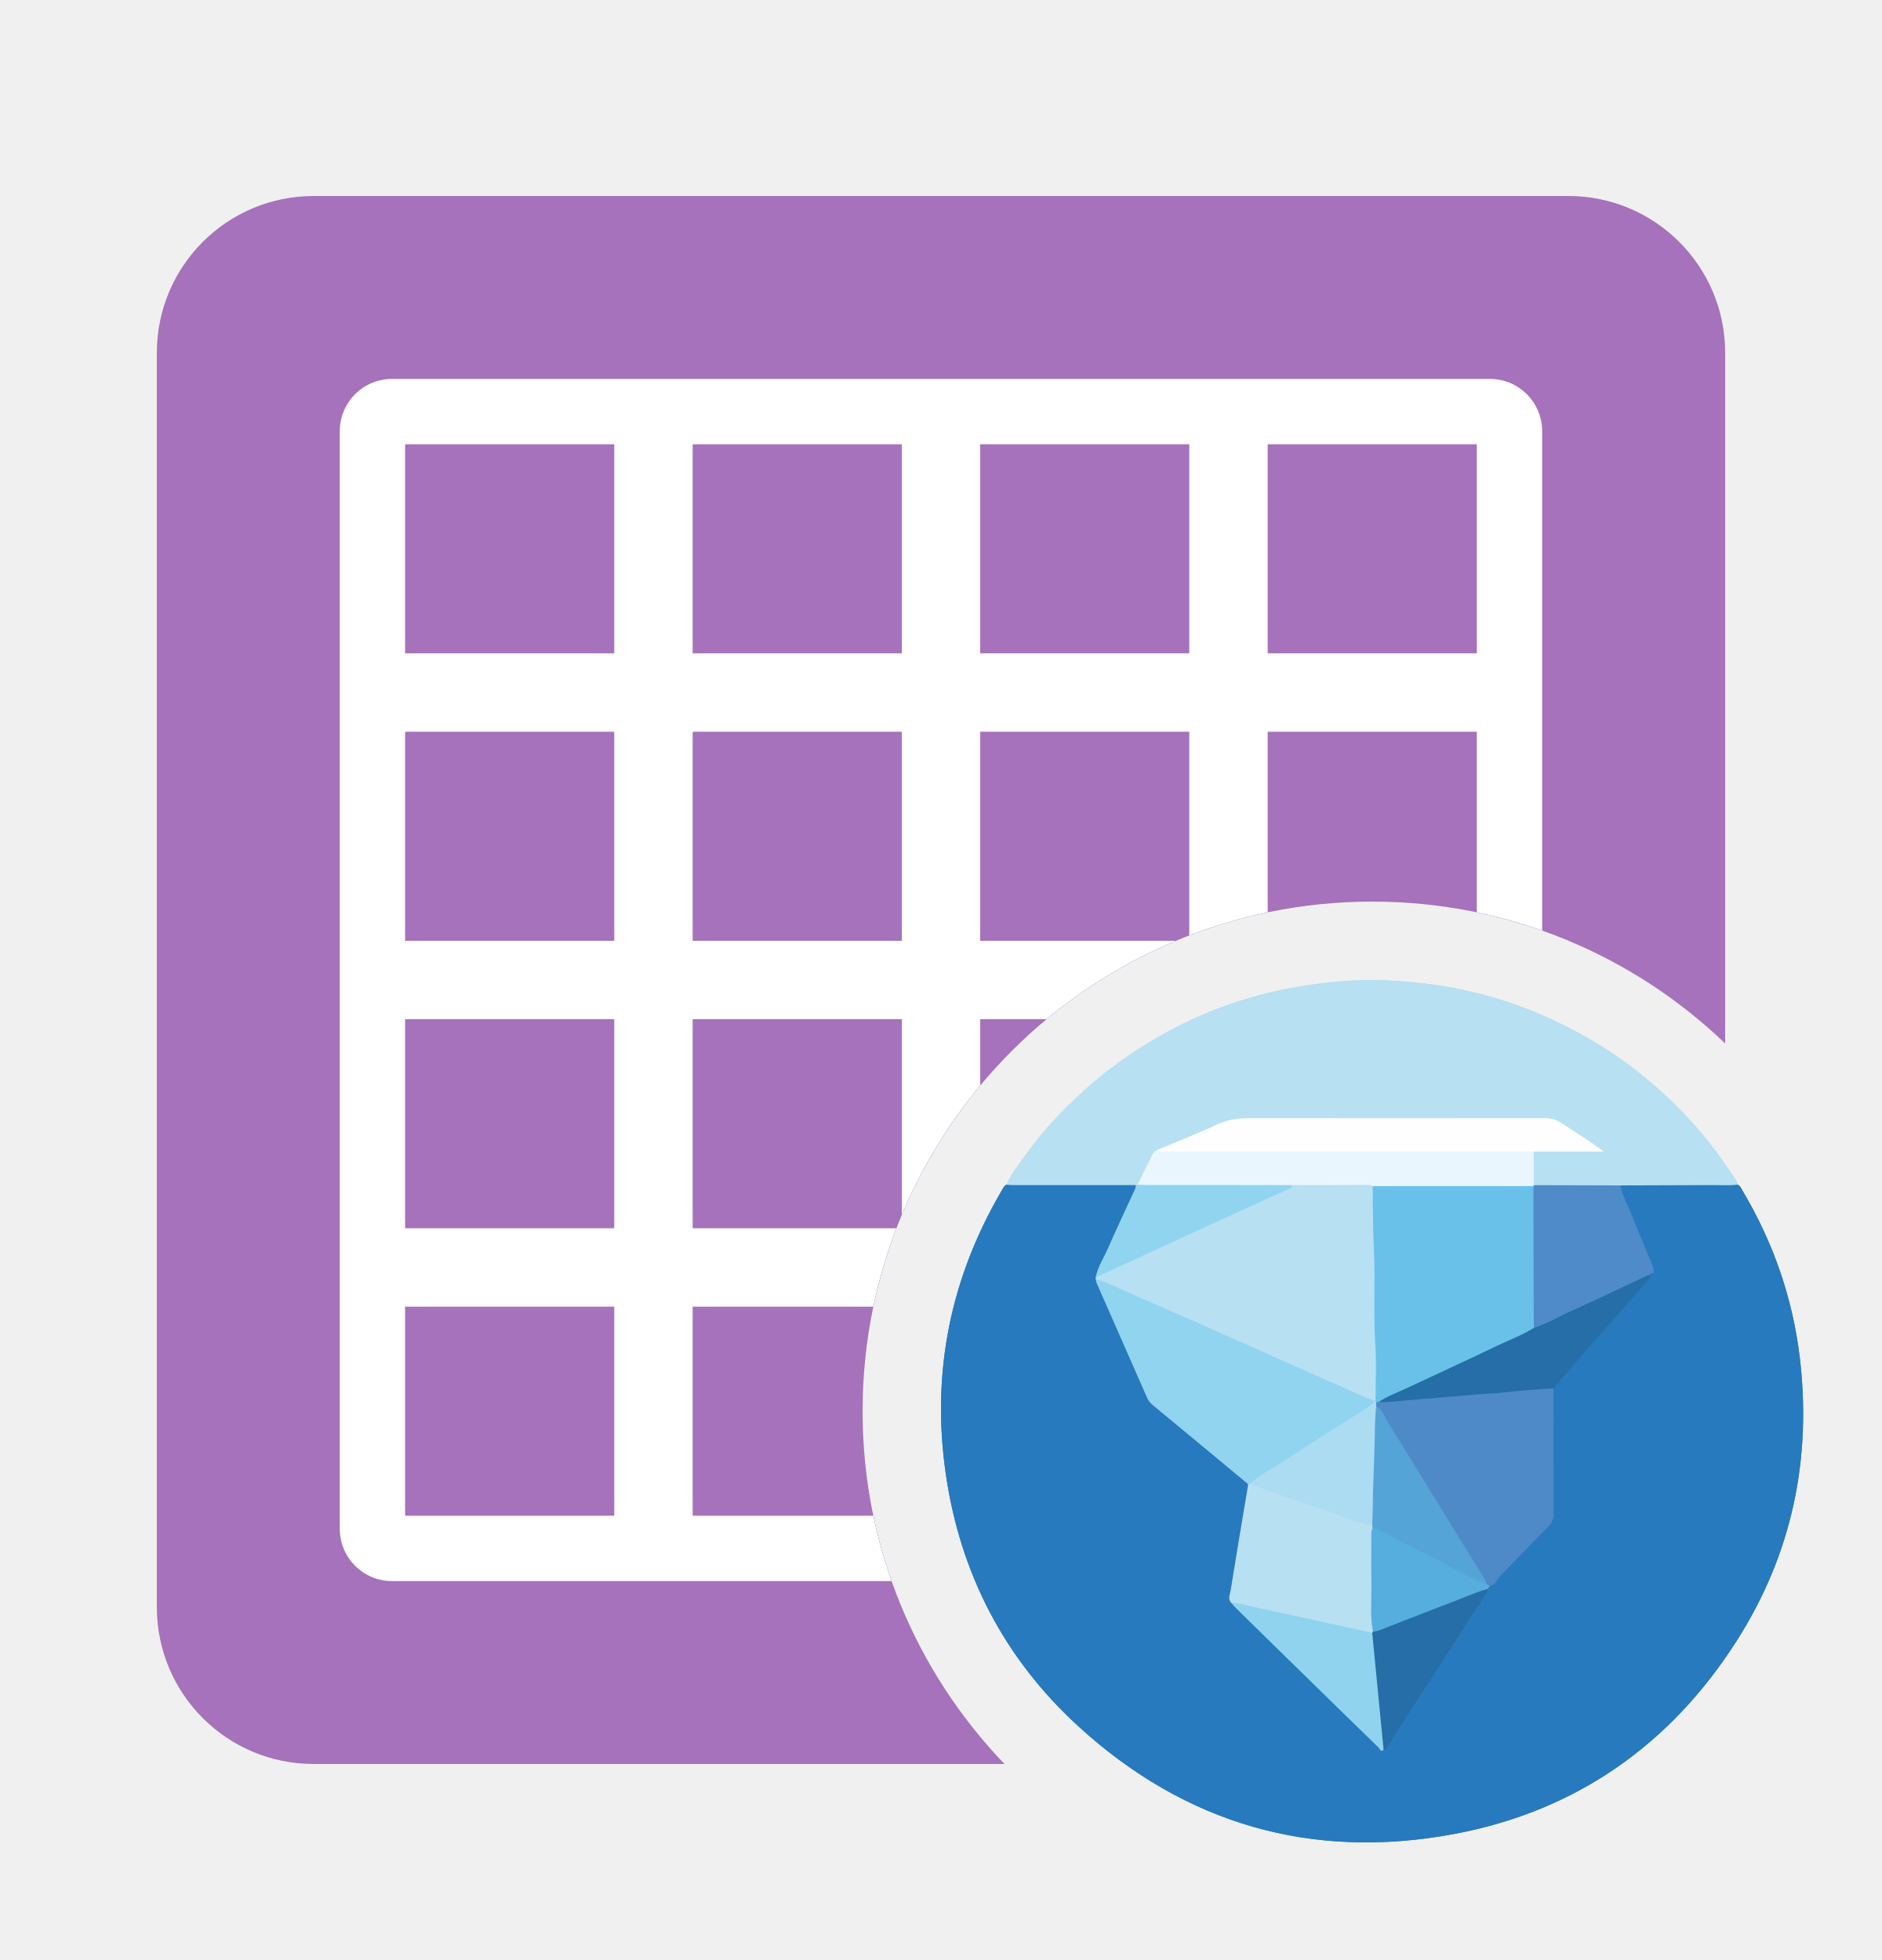
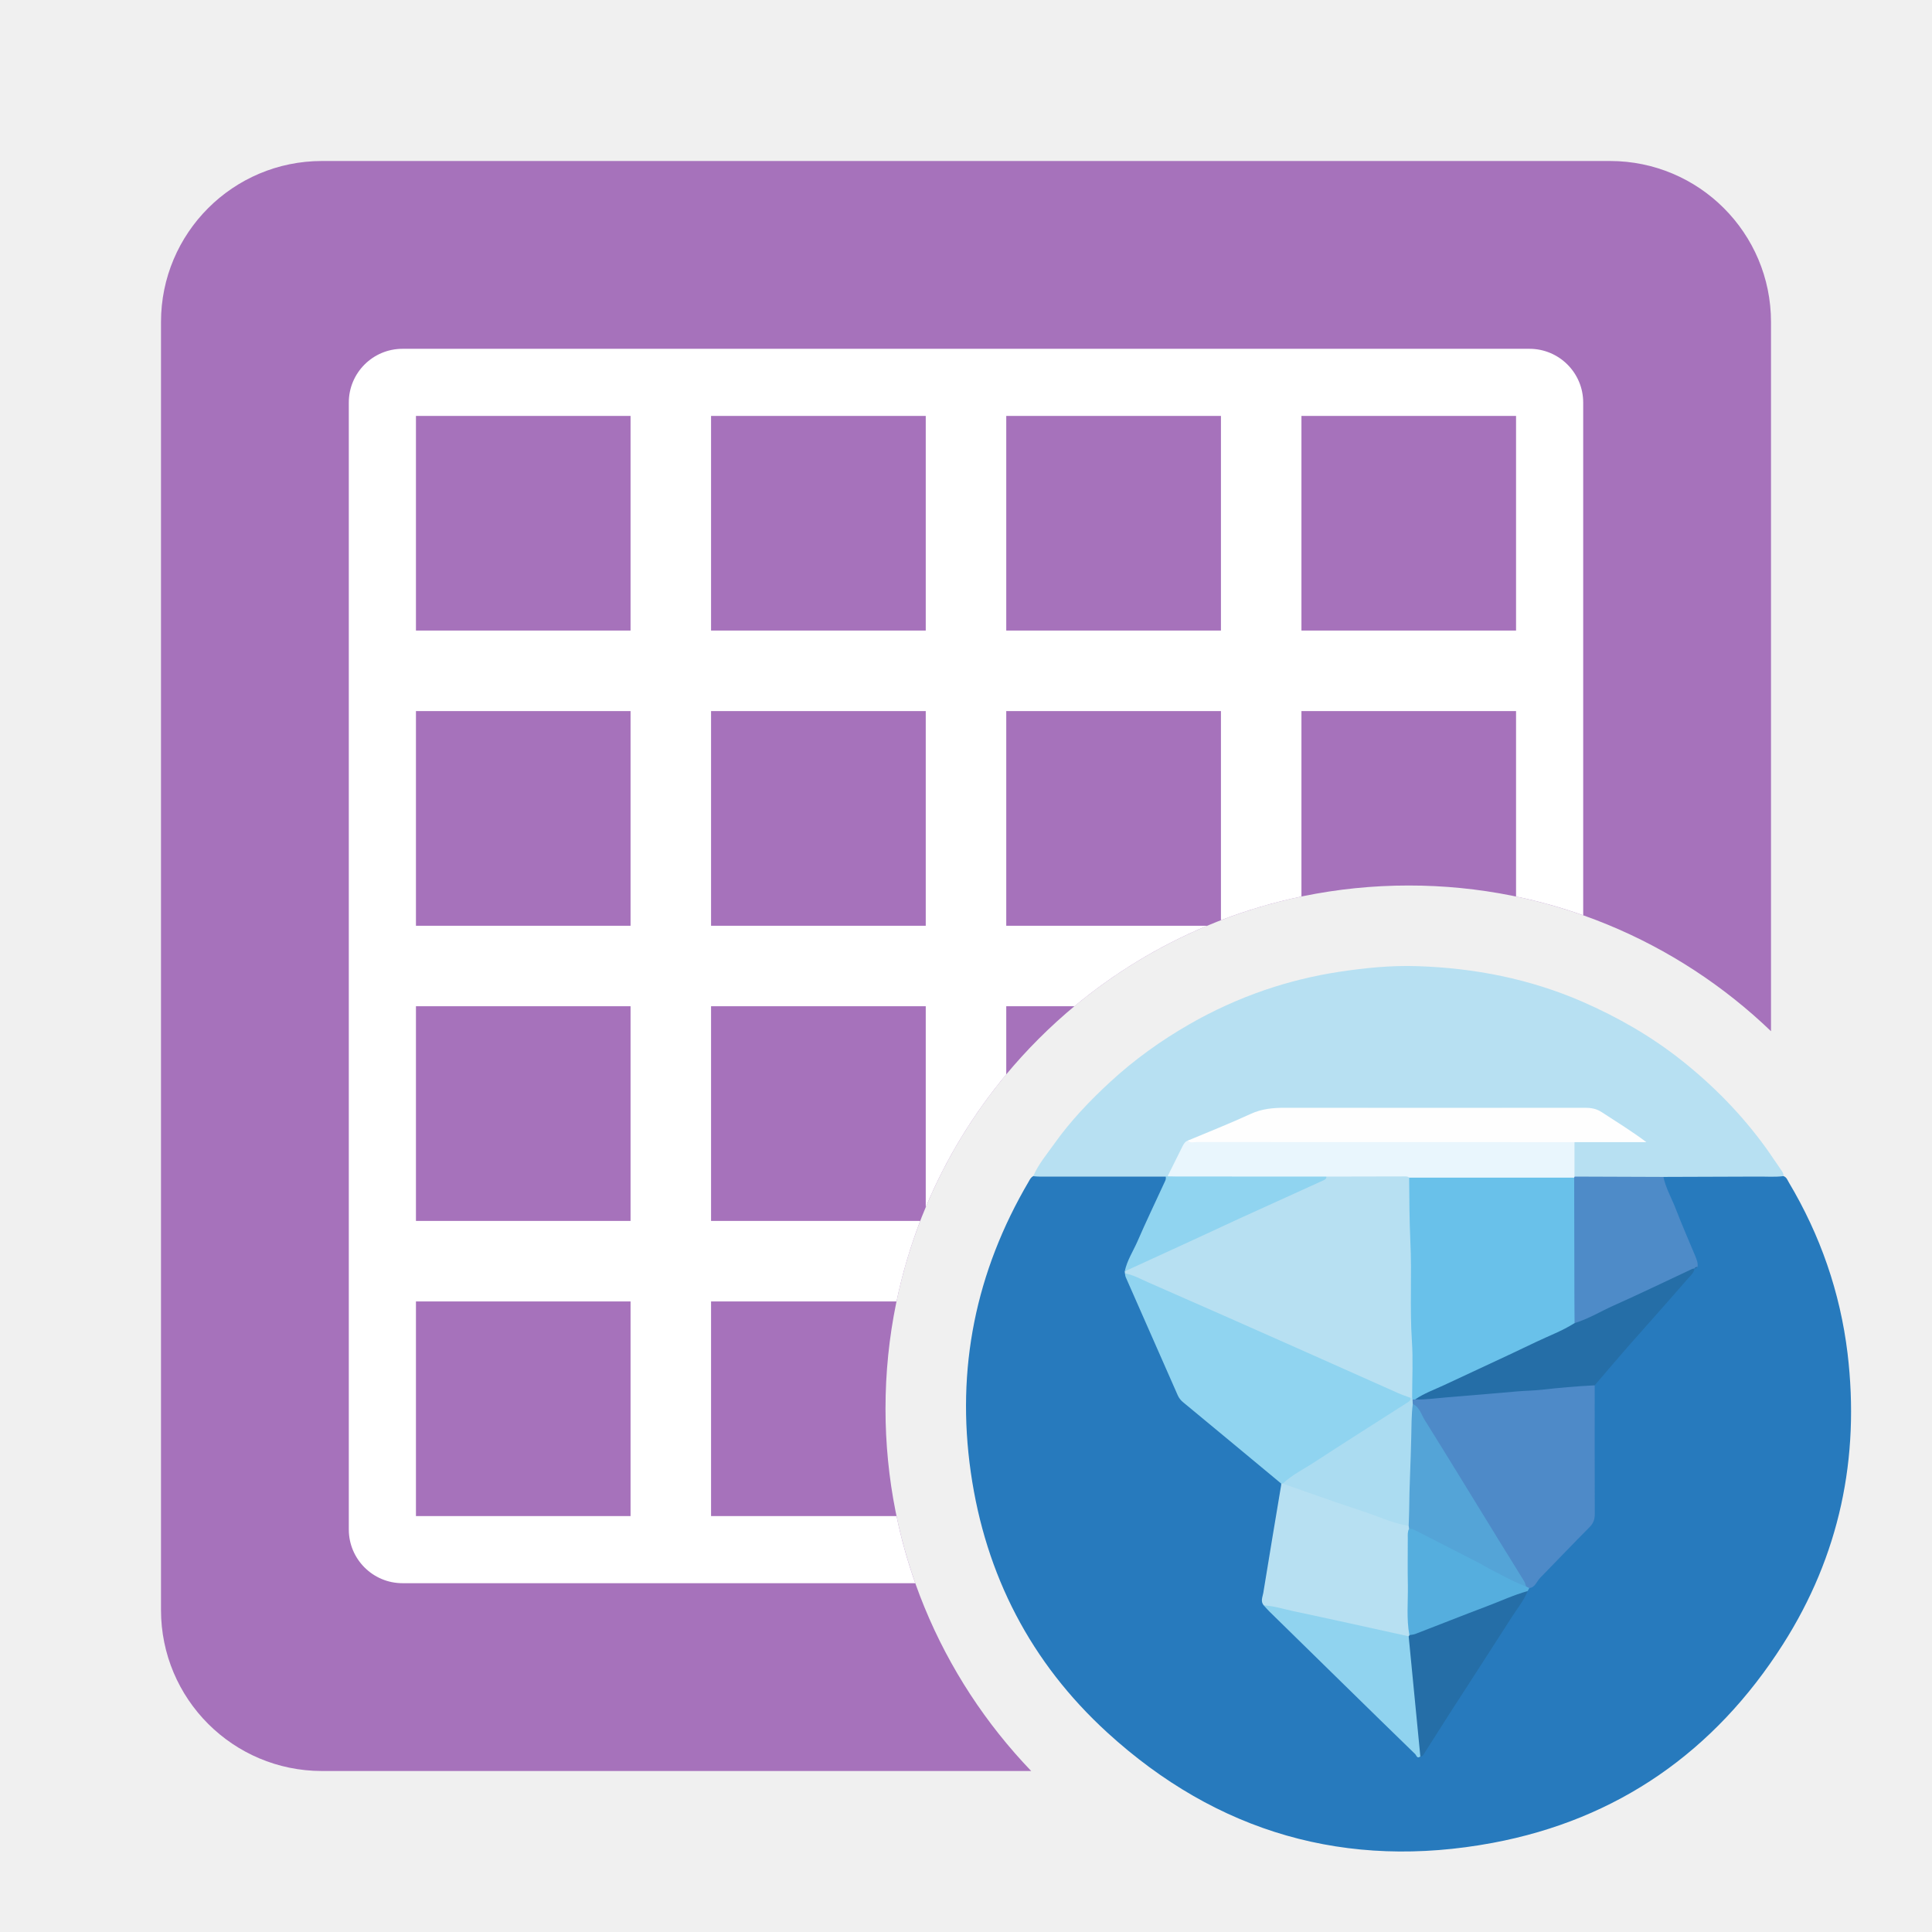
- <svg xmlns="http://www.w3.org/2000/svg" id="entities/iceberg-table" width="24" height="25" viewBox="0 0 24 25" fill="none">
-   <path fill-rule="evenodd" clip-rule="evenodd" d="M4 2.5C2.895 2.5 2 3.395 2 4.5V20.5C2 21.605 2.895 22.5 4 22.5H12.81C11.689 21.332 11 19.747 11 18C11 14.41 13.91 11.5 17.5 11.5C19.247 11.5 20.832 12.189 22 13.31V4.5C22 3.395 21.105 2.5 20 2.5H4Z" fill="#E9F6FD" />
-   <path fill-rule="evenodd" clip-rule="evenodd" d="M4.333 5.5C4.333 5.132 4.631 4.833 5 4.833H19C19.368 4.833 19.666 5.132 19.666 5.5V11.87C19.396 11.774 19.118 11.696 18.833 11.637V9.333H16.166V11.637C15.822 11.709 15.488 11.808 15.166 11.931V9.333H12.5V12H14.996C14.395 12.251 13.84 12.59 13.346 13H12.5V13.847C12.089 14.34 11.751 14.895 11.5 15.496V13H8.833V15.667H11.431C11.307 15.988 11.208 16.323 11.137 16.667H8.833V19.333H11.137C11.196 19.618 11.274 19.897 11.37 20.167H5C4.631 20.167 4.333 19.868 4.333 19.5V5.5ZM7.833 5.667H5.166V8.333H7.833V5.667ZM11.5 5.667H8.833V8.333H11.5V5.667ZM15.166 5.667H12.5V8.333H15.166V5.667ZM18.833 5.667H16.166V8.333H18.833V5.667ZM7.833 9.333H5.166V12H7.833V9.333ZM11.5 9.333H8.833V12H11.5V9.333ZM7.833 13H5.166V15.667H7.833V13ZM7.833 16.667H5.166V19.333H7.833V16.667Z" fill="#256EA7" />
-   <path d="M22.155 15.11C22.194 15.123 22.204 15.159 22.222 15.189C22.613 15.846 22.859 16.553 22.951 17.312C23.106 18.611 22.851 19.824 22.148 20.927C21.3 22.258 20.094 23.103 18.542 23.393C16.73 23.731 15.118 23.267 13.755 22.022C12.806 21.155 12.243 20.067 12.06 18.792C11.875 17.504 12.12 16.298 12.78 15.176C12.794 15.151 12.807 15.124 12.835 15.111C12.865 15.088 12.9 15.083 12.936 15.083C13.422 15.082 13.909 15.081 14.396 15.084C14.415 15.084 14.434 15.086 14.453 15.091C14.521 15.118 14.498 15.166 14.48 15.211C14.421 15.358 14.351 15.499 14.284 15.642C14.199 15.825 14.121 16.012 14.03 16.193C14.015 16.222 14.006 16.253 14.005 16.286C14.006 16.295 14.006 16.305 14.006 16.314C14.046 16.492 14.138 16.649 14.209 16.814C14.339 17.116 14.475 17.415 14.604 17.718C14.644 17.812 14.696 17.892 14.777 17.957C15.138 18.248 15.491 18.549 15.849 18.845C15.884 18.873 15.92 18.901 15.934 18.947C15.934 19.087 15.898 19.221 15.876 19.358C15.827 19.664 15.774 19.97 15.724 20.275C15.717 20.32 15.708 20.365 15.72 20.41C15.731 20.453 15.765 20.479 15.794 20.508C16.01 20.725 16.219 20.948 16.444 21.155C16.757 21.443 17.047 21.753 17.354 22.047C17.432 22.123 17.52 22.189 17.594 22.27C17.608 22.284 17.622 22.297 17.644 22.291C17.701 22.245 17.73 22.178 17.767 22.119C18.151 21.523 18.535 20.927 18.919 20.331C18.934 20.306 18.949 20.281 18.96 20.254C18.97 20.236 18.983 20.22 18.998 20.207C19.247 19.954 19.486 19.692 19.735 19.44C19.781 19.394 19.783 19.337 19.783 19.278C19.783 18.811 19.783 18.343 19.783 17.875C19.783 17.827 19.78 17.779 19.787 17.73C19.803 17.653 19.864 17.605 19.912 17.551C20.253 17.166 20.587 16.774 20.93 16.391C20.965 16.353 20.994 16.311 21.026 16.27C21.03 16.263 21.036 16.256 21.042 16.25C21.054 16.237 21.061 16.222 21.06 16.204C21.017 16.044 20.942 15.897 20.881 15.745C20.81 15.569 20.739 15.392 20.666 15.217C20.648 15.174 20.622 15.124 20.688 15.093C20.729 15.081 20.771 15.083 20.812 15.083C21.211 15.082 21.609 15.082 22.007 15.083C22.058 15.083 22.11 15.077 22.155 15.11V15.11Z" fill="#277ABD" />
-   <path d="M22.155 15.11C22.05 15.124 21.944 15.115 21.838 15.116C21.447 15.118 21.055 15.119 20.664 15.12C20.63 15.144 20.592 15.145 20.553 15.145C20.258 15.146 19.963 15.146 19.669 15.145C19.63 15.145 19.591 15.145 19.558 15.122C19.505 14.981 19.52 14.838 19.546 14.695C19.585 14.649 19.64 14.66 19.69 14.659C19.915 14.658 20.139 14.659 20.385 14.658C20.197 14.541 20.029 14.434 19.859 14.328C19.811 14.298 19.757 14.291 19.701 14.291C18.407 14.291 17.113 14.29 15.819 14.291C15.756 14.291 15.697 14.303 15.639 14.327C15.357 14.446 15.074 14.564 14.791 14.681C14.736 14.704 14.712 14.753 14.685 14.801C14.624 14.906 14.593 15.028 14.507 15.12C14.498 15.123 14.489 15.122 14.48 15.116C13.957 15.116 13.435 15.116 12.912 15.116C12.886 15.116 12.861 15.113 12.835 15.111C12.899 14.962 13.004 14.839 13.096 14.708C13.297 14.426 13.534 14.177 13.788 13.943C14.089 13.665 14.42 13.427 14.776 13.223C15.075 13.051 15.389 12.909 15.715 12.797C16.012 12.696 16.317 12.621 16.629 12.573C16.954 12.524 17.28 12.491 17.608 12.502C18.316 12.525 19.002 12.659 19.656 12.943C20.098 13.136 20.513 13.374 20.89 13.673C21.287 13.988 21.64 14.349 21.938 14.761C22.002 14.85 22.061 14.942 22.124 15.031C22.141 15.056 22.158 15.079 22.155 15.11Z" fill="#B7E0F2" />
-   <path d="M13.974 16.318L13.972 16.293C14.098 16.183 14.26 16.139 14.407 16.069C14.773 15.895 15.144 15.73 15.512 15.559C15.789 15.431 16.068 15.305 16.346 15.177C16.401 15.151 16.451 15.114 16.508 15.091C16.814 15.074 17.12 15.085 17.427 15.086C17.462 15.086 17.498 15.093 17.519 15.128C17.535 15.162 17.535 15.197 17.535 15.232C17.534 15.722 17.566 16.211 17.556 16.701C17.549 17.032 17.588 17.363 17.575 17.695C17.573 17.743 17.578 17.792 17.565 17.839C17.561 17.85 17.555 17.86 17.548 17.868C17.49 17.9 17.441 17.863 17.393 17.842C17.036 17.684 16.678 17.528 16.322 17.369C15.735 17.108 15.146 16.852 14.561 16.589C14.364 16.501 14.16 16.428 13.974 16.318H13.974Z" fill="#B7E0F2" />
-   <path d="M13.974 16.318C14.079 16.337 14.172 16.39 14.268 16.432C14.878 16.699 15.486 16.968 16.094 17.238C16.52 17.427 16.945 17.617 17.371 17.807C17.421 17.829 17.473 17.846 17.524 17.865C17.55 17.916 17.507 17.933 17.477 17.952C17.057 18.227 16.632 18.494 16.211 18.766C16.122 18.824 16.036 18.887 15.942 18.936C15.932 18.939 15.924 18.936 15.916 18.93C15.51 18.593 15.105 18.256 14.698 17.92C14.667 17.895 14.645 17.866 14.629 17.83C14.414 17.341 14.199 16.853 13.984 16.364C13.978 16.35 13.977 16.333 13.974 16.318H13.974Z" fill="#90D4F0" />
-   <path d="M19.81 17.709C19.81 18.242 19.809 18.775 19.811 19.307C19.811 19.373 19.794 19.422 19.747 19.47C19.54 19.677 19.338 19.891 19.133 20.1C19.089 20.144 19.072 20.218 18.997 20.228C18.975 20.237 18.96 20.225 18.946 20.211C18.501 19.492 18.059 18.772 17.618 18.051C17.593 18.009 17.558 17.975 17.532 17.935C17.528 17.913 17.531 17.893 17.547 17.876C17.562 17.866 17.578 17.86 17.595 17.859C17.96 17.825 18.326 17.798 18.691 17.766C19.028 17.737 19.365 17.715 19.701 17.682C19.739 17.679 19.779 17.678 19.81 17.709H19.81Z" fill="#4E8AC8" />
-   <path d="M15.916 18.93L15.935 18.929C15.975 18.915 16.012 18.931 16.048 18.943C16.521 19.103 16.991 19.273 17.466 19.427C17.484 19.433 17.502 19.44 17.514 19.457C17.522 19.473 17.525 19.49 17.524 19.507C17.512 19.92 17.506 20.333 17.527 20.745C17.528 20.762 17.529 20.778 17.527 20.794C17.525 20.805 17.52 20.816 17.514 20.826C17.477 20.86 17.434 20.844 17.395 20.836C16.868 20.721 16.343 20.601 15.817 20.488C15.775 20.479 15.738 20.458 15.699 20.443C15.656 20.393 15.684 20.339 15.693 20.288C15.765 19.841 15.84 19.395 15.915 18.949C15.916 18.943 15.915 18.936 15.916 18.93H15.916Z" fill="#B7E0F2" />
-   <path d="M19.559 15.117C19.927 15.118 20.295 15.119 20.663 15.12C20.692 15.26 20.764 15.382 20.815 15.513C20.892 15.713 20.979 15.909 21.06 16.108C21.077 16.149 21.095 16.191 21.088 16.238C21.077 16.248 21.059 16.245 21.049 16.257L21.049 16.256C21.004 16.306 20.943 16.329 20.885 16.356C20.493 16.536 20.101 16.716 19.713 16.904C19.681 16.919 19.649 16.935 19.614 16.943C19.58 16.951 19.55 16.948 19.537 16.908C19.525 16.87 19.527 16.831 19.527 16.792C19.526 16.282 19.526 15.772 19.527 15.262C19.527 15.224 19.525 15.185 19.537 15.147C19.541 15.135 19.549 15.125 19.559 15.117Z" fill="#4E8BC8" />
-   <path d="M19.561 16.937C19.731 16.885 19.882 16.791 20.043 16.719C20.369 16.574 20.69 16.418 21.013 16.267C21.024 16.261 21.037 16.26 21.05 16.257C21.044 16.312 21 16.347 20.968 16.384C20.72 16.669 20.467 16.951 20.217 17.235C20.08 17.392 19.945 17.551 19.81 17.709C19.586 17.72 19.363 17.74 19.14 17.765C19.045 17.775 18.949 17.776 18.853 17.784C18.553 17.811 18.254 17.835 17.954 17.86C17.83 17.87 17.706 17.889 17.58 17.884C17.582 17.833 17.626 17.825 17.659 17.81C18.112 17.594 18.569 17.385 19.023 17.17C19.165 17.102 19.307 17.034 19.452 16.97C19.487 16.955 19.519 16.93 19.561 16.937V16.937Z" fill="#256EA7" />
-   <path d="M15.699 20.443C15.822 20.449 15.938 20.486 16.056 20.512C16.538 20.615 17.018 20.721 17.499 20.827C17.539 20.855 17.535 20.901 17.54 20.941C17.575 21.247 17.599 21.555 17.631 21.862C17.642 21.971 17.649 22.08 17.662 22.189C17.667 22.235 17.67 22.279 17.644 22.32C17.603 22.353 17.595 22.304 17.58 22.29C17.286 22.006 16.994 21.719 16.702 21.433C16.391 21.13 16.081 20.826 15.771 20.521C15.745 20.497 15.723 20.469 15.699 20.443Z" fill="#90D3EF" />
-   <path d="M16.477 15.116C16.478 15.15 16.45 15.158 16.428 15.168C16.079 15.327 15.731 15.484 15.383 15.643C15.198 15.728 15.015 15.814 14.831 15.899C14.545 16.03 14.258 16.162 13.972 16.293C13.999 16.159 14.075 16.045 14.129 15.923C14.235 15.679 14.35 15.439 14.46 15.198C14.472 15.172 14.489 15.147 14.48 15.116L14.504 15.112C14.546 15.084 14.595 15.082 14.643 15.082C15.209 15.082 15.775 15.082 16.341 15.083C16.388 15.083 16.439 15.076 16.477 15.116Z" fill="#90D4F0" />
-   <path d="M17.644 22.319C17.596 21.822 17.547 21.324 17.499 20.827C17.503 20.823 17.506 20.818 17.508 20.812C17.526 20.786 17.555 20.78 17.582 20.77C18.011 20.606 18.439 20.437 18.868 20.272C18.903 20.258 18.939 20.235 18.977 20.265C18.929 20.385 18.846 20.483 18.778 20.591C18.52 20.995 18.258 21.398 17.998 21.801C17.899 21.955 17.803 22.11 17.704 22.263C17.689 22.285 17.68 22.319 17.644 22.319Z" fill="#256EA7" />
-   <path d="M18.977 20.265C18.803 20.313 18.64 20.39 18.472 20.453C18.175 20.565 17.88 20.683 17.583 20.797C17.56 20.806 17.533 20.808 17.508 20.812C17.47 20.608 17.492 20.401 17.489 20.195C17.485 19.999 17.488 19.802 17.488 19.605C17.488 19.567 17.484 19.527 17.504 19.492C17.542 19.46 17.578 19.482 17.611 19.499C17.898 19.645 18.183 19.793 18.468 19.941C18.597 20.008 18.726 20.073 18.854 20.139C18.892 20.158 18.929 20.177 18.958 20.208C18.971 20.215 18.984 20.221 18.997 20.228C18.99 20.24 18.983 20.253 18.977 20.265Z" fill="#55AEDE" />
-   <path d="M21.049 16.257C21.057 16.241 21.072 16.238 21.088 16.238C21.08 16.254 21.065 16.257 21.049 16.257Z" fill="#256EA7" />
-   <path d="M16.477 15.116C15.858 15.115 15.239 15.115 14.62 15.115C14.581 15.115 14.543 15.113 14.504 15.112C14.565 14.99 14.626 14.868 14.687 14.745C14.702 14.713 14.718 14.682 14.755 14.669C14.899 14.651 15.044 14.656 15.189 14.656C16.587 14.656 17.984 14.656 19.382 14.657C19.442 14.657 19.506 14.642 19.558 14.688C19.558 14.831 19.559 14.974 19.559 15.116C19.557 15.12 19.556 15.124 19.555 15.129C19.52 15.168 19.474 15.164 19.429 15.164C18.829 15.165 18.23 15.165 17.63 15.165C17.585 15.164 17.539 15.167 17.504 15.129C17.486 15.111 17.463 15.114 17.441 15.114C17.119 15.115 16.798 15.115 16.477 15.116L16.477 15.116Z" fill="#E9F6FD" />
-   <path d="M19.559 14.688C17.994 14.688 16.43 14.688 14.865 14.687C14.828 14.687 14.787 14.703 14.755 14.669C15.015 14.559 15.279 14.456 15.535 14.337C15.675 14.273 15.816 14.261 15.966 14.261C17.207 14.263 18.448 14.262 19.69 14.261C19.766 14.261 19.833 14.273 19.898 14.316C20.083 14.436 20.27 14.552 20.452 14.688H19.559Z" fill="#FEFEFE" />
-   <path d="M17.505 15.129C18.188 15.129 18.872 15.129 19.555 15.129C19.556 15.645 19.557 16.16 19.558 16.676C19.558 16.763 19.56 16.85 19.561 16.937C19.408 17.033 19.238 17.095 19.076 17.173C18.7 17.354 18.32 17.527 17.942 17.705C17.82 17.762 17.692 17.807 17.58 17.884L17.547 17.886C17.535 17.881 17.534 17.874 17.542 17.864C17.542 17.629 17.555 17.392 17.539 17.158C17.512 16.745 17.54 16.333 17.52 15.921C17.508 15.657 17.507 15.393 17.505 15.129L17.505 15.129Z" fill="#69C1EA" />
-   <path d="M17.542 17.864L17.547 17.886L17.55 17.941C17.596 18.05 17.573 18.163 17.567 18.275C17.564 18.326 17.553 18.378 17.556 18.429C17.569 18.733 17.528 19.035 17.535 19.339C17.536 19.379 17.539 19.424 17.499 19.453C17.339 19.431 17.192 19.366 17.042 19.313C16.84 19.241 16.635 19.177 16.433 19.105C16.267 19.046 16.101 18.988 15.935 18.93C16.053 18.818 16.199 18.748 16.332 18.661C16.711 18.414 17.093 18.172 17.474 17.929C17.5 17.912 17.525 17.9 17.524 17.865C17.53 17.865 17.536 17.864 17.542 17.864Z" fill="#ABDCF1" />
-   <path d="M17.499 19.453C17.501 19.392 17.504 19.331 17.505 19.27C17.507 18.965 17.525 18.66 17.531 18.354C17.534 18.217 17.533 18.078 17.55 17.941C17.634 17.979 17.654 18.068 17.696 18.136C18.004 18.63 18.307 19.126 18.611 19.621C18.719 19.796 18.828 19.97 18.935 20.145C18.946 20.164 18.95 20.187 18.958 20.208C18.795 20.147 18.645 20.06 18.491 19.982C18.457 19.965 18.425 19.943 18.391 19.925C18.131 19.792 17.872 19.659 17.612 19.526C17.578 19.509 17.545 19.487 17.504 19.492C17.502 19.479 17.501 19.466 17.499 19.453Z" fill="#54A4D7" />
-   <path fill-rule="evenodd" clip-rule="evenodd" d="M4 2.5C2.895 2.5 2 3.395 2 4.5V20.5C2 21.605 2.895 22.5 4 22.5H12.81C11.689 21.332 11 19.747 11 18C11 14.41 13.91 11.5 17.5 11.5C19.247 11.5 20.832 12.189 22 13.31V4.5C22 3.395 21.105 2.5 20 2.5H4Z" fill="#A672BB" />
-   <path fill-rule="evenodd" clip-rule="evenodd" d="M4.333 5.5C4.333 5.132 4.631 4.833 5 4.833H19C19.368 4.833 19.666 5.132 19.666 5.5V11.87C19.396 11.774 19.118 11.696 18.833 11.637V9.333H16.166V11.637C15.822 11.709 15.488 11.808 15.166 11.931V9.333H12.5V12H14.996C14.395 12.251 13.84 12.59 13.346 13H12.5V13.847C12.089 14.34 11.751 14.895 11.5 15.496V13H8.833V15.667H11.431C11.307 15.988 11.208 16.323 11.137 16.667H8.833V19.333H11.137C11.196 19.618 11.274 19.897 11.37 20.167H5C4.631 20.167 4.333 19.868 4.333 19.5V5.5ZM7.833 5.667H5.166V8.333H7.833V5.667ZM11.5 5.667H8.833V8.333H11.5V5.667ZM15.166 5.667H12.5V8.333H15.166V5.667ZM18.833 5.667H16.166V8.333H18.833V5.667ZM7.833 9.333H5.166V12H7.833V9.333ZM11.5 9.333H8.833V12H11.5V9.333ZM7.833 13H5.166V15.667H7.833V13ZM7.833 16.667H5.166V19.333H7.833V16.667Z" fill="white" />
-   <path d="M22.155 15.11C22.194 15.123 22.204 15.159 22.222 15.189C22.613 15.846 22.859 16.553 22.951 17.312C23.106 18.611 22.851 19.824 22.148 20.927C21.3 22.258 20.094 23.103 18.542 23.393C16.73 23.731 15.118 23.267 13.755 22.022C12.806 21.155 12.243 20.067 12.06 18.792C11.875 17.504 12.12 16.298 12.78 15.176C12.794 15.151 12.807 15.124 12.835 15.111C12.865 15.088 12.9 15.083 12.936 15.083C13.422 15.082 13.909 15.081 14.396 15.084C14.415 15.084 14.434 15.086 14.453 15.091C14.521 15.118 14.498 15.166 14.48 15.211C14.421 15.358 14.351 15.499 14.284 15.642C14.199 15.825 14.121 16.012 14.03 16.193C14.015 16.222 14.006 16.253 14.005 16.286C14.006 16.295 14.006 16.305 14.006 16.314C14.046 16.492 14.138 16.649 14.209 16.814C14.339 17.116 14.475 17.415 14.604 17.718C14.644 17.812 14.696 17.892 14.777 17.957C15.138 18.248 15.491 18.549 15.849 18.845C15.884 18.873 15.92 18.901 15.934 18.947C15.934 19.087 15.898 19.221 15.876 19.358C15.827 19.664 15.774 19.97 15.724 20.275C15.717 20.32 15.708 20.365 15.72 20.41C15.731 20.453 15.765 20.479 15.794 20.508C16.01 20.725 16.219 20.948 16.444 21.155C16.757 21.443 17.047 21.753 17.354 22.047C17.432 22.123 17.52 22.189 17.594 22.27C17.608 22.284 17.622 22.297 17.644 22.291C17.701 22.245 17.73 22.178 17.767 22.119C18.151 21.523 18.535 20.927 18.919 20.331C18.934 20.306 18.949 20.281 18.96 20.254C18.97 20.236 18.983 20.22 18.998 20.207C19.247 19.954 19.486 19.692 19.735 19.44C19.781 19.394 19.783 19.337 19.783 19.278C19.783 18.811 19.783 18.343 19.783 17.875C19.783 17.827 19.78 17.779 19.787 17.73C19.803 17.653 19.864 17.605 19.912 17.551C20.253 17.166 20.587 16.774 20.93 16.391C20.965 16.353 20.994 16.311 21.026 16.27C21.03 16.263 21.036 16.256 21.042 16.25C21.054 16.237 21.061 16.222 21.06 16.204C21.017 16.044 20.942 15.897 20.881 15.745C20.81 15.569 20.739 15.392 20.666 15.217C20.648 15.174 20.622 15.124 20.688 15.093C20.729 15.081 20.771 15.083 20.812 15.083C21.211 15.082 21.609 15.082 22.007 15.083C22.058 15.083 22.11 15.077 22.155 15.11V15.11Z" fill="#277ABD" />
-   <path d="M22.155 15.11C22.05 15.124 21.944 15.115 21.838 15.116C21.447 15.118 21.055 15.119 20.664 15.12C20.63 15.144 20.592 15.145 20.553 15.145C20.258 15.146 19.963 15.146 19.669 15.145C19.63 15.145 19.591 15.145 19.558 15.122C19.505 14.981 19.52 14.838 19.546 14.695C19.585 14.649 19.64 14.66 19.69 14.659C19.915 14.658 20.139 14.659 20.385 14.658C20.197 14.541 20.029 14.434 19.859 14.328C19.811 14.298 19.757 14.291 19.701 14.291C18.407 14.291 17.113 14.29 15.819 14.291C15.756 14.291 15.697 14.303 15.639 14.327C15.357 14.446 15.074 14.564 14.791 14.681C14.736 14.704 14.712 14.753 14.685 14.801C14.624 14.906 14.593 15.028 14.507 15.12C14.498 15.123 14.489 15.122 14.48 15.116C13.957 15.116 13.435 15.116 12.912 15.116C12.886 15.116 12.861 15.113 12.835 15.111C12.899 14.962 13.004 14.839 13.096 14.708C13.297 14.426 13.534 14.177 13.788 13.943C14.089 13.665 14.42 13.427 14.776 13.223C15.075 13.051 15.389 12.909 15.715 12.797C16.012 12.696 16.317 12.621 16.629 12.573C16.954 12.524 17.28 12.491 17.608 12.502C18.316 12.525 19.002 12.659 19.656 12.943C20.098 13.136 20.513 13.374 20.89 13.673C21.287 13.988 21.64 14.349 21.938 14.761C22.002 14.85 22.061 14.942 22.124 15.031C22.141 15.056 22.158 15.079 22.155 15.11Z" fill="#B7E0F2" />
-   <path d="M13.974 16.318L13.972 16.293C14.098 16.183 14.26 16.139 14.407 16.069C14.773 15.895 15.144 15.73 15.512 15.559C15.789 15.431 16.068 15.305 16.346 15.177C16.401 15.151 16.451 15.114 16.508 15.091C16.814 15.074 17.12 15.085 17.427 15.086C17.462 15.086 17.498 15.093 17.519 15.128C17.535 15.162 17.535 15.197 17.535 15.232C17.534 15.722 17.566 16.211 17.556 16.701C17.549 17.032 17.588 17.363 17.575 17.695C17.573 17.743 17.578 17.792 17.565 17.839C17.561 17.85 17.555 17.86 17.548 17.868C17.49 17.9 17.441 17.863 17.393 17.842C17.036 17.684 16.678 17.528 16.322 17.369C15.735 17.108 15.146 16.852 14.561 16.589C14.364 16.501 14.16 16.428 13.974 16.318H13.974Z" fill="#B7E0F2" />
-   <path d="M13.974 16.318C14.079 16.337 14.172 16.39 14.268 16.432C14.878 16.699 15.486 16.968 16.094 17.238C16.52 17.427 16.945 17.617 17.371 17.807C17.421 17.829 17.473 17.846 17.524 17.865C17.55 17.916 17.507 17.933 17.477 17.952C17.057 18.227 16.632 18.494 16.211 18.766C16.122 18.824 16.036 18.887 15.942 18.936C15.932 18.939 15.924 18.936 15.916 18.93C15.51 18.593 15.105 18.256 14.698 17.92C14.667 17.895 14.645 17.866 14.629 17.83C14.414 17.341 14.199 16.853 13.984 16.364C13.978 16.35 13.977 16.333 13.974 16.318H13.974Z" fill="#90D4F0" />
-   <path d="M19.81 17.709C19.81 18.242 19.809 18.775 19.811 19.307C19.811 19.373 19.794 19.422 19.747 19.47C19.54 19.677 19.338 19.891 19.133 20.1C19.089 20.144 19.072 20.218 18.997 20.228C18.975 20.237 18.96 20.225 18.946 20.211C18.501 19.492 18.059 18.772 17.618 18.051C17.593 18.009 17.558 17.975 17.532 17.935C17.528 17.913 17.531 17.893 17.547 17.876C17.562 17.866 17.578 17.86 17.595 17.859C17.96 17.825 18.326 17.798 18.691 17.766C19.028 17.737 19.365 17.715 19.701 17.682C19.739 17.679 19.779 17.678 19.81 17.709H19.81Z" fill="#4E8AC8" />
-   <path d="M15.916 18.93L15.935 18.929C15.975 18.915 16.012 18.931 16.048 18.943C16.521 19.103 16.991 19.273 17.466 19.427C17.484 19.433 17.502 19.44 17.514 19.457C17.522 19.473 17.525 19.49 17.524 19.507C17.512 19.92 17.506 20.333 17.527 20.745C17.528 20.762 17.529 20.778 17.527 20.794C17.525 20.805 17.52 20.816 17.514 20.826C17.477 20.86 17.434 20.844 17.395 20.836C16.868 20.721 16.343 20.601 15.817 20.488C15.775 20.479 15.738 20.458 15.699 20.443C15.656 20.393 15.684 20.339 15.693 20.288C15.765 19.841 15.84 19.395 15.915 18.949C15.916 18.943 15.915 18.936 15.916 18.93H15.916Z" fill="#B7E0F2" />
-   <path d="M19.559 15.117C19.927 15.118 20.295 15.119 20.663 15.12C20.692 15.26 20.764 15.382 20.815 15.513C20.892 15.713 20.979 15.909 21.06 16.108C21.077 16.149 21.095 16.191 21.088 16.238C21.077 16.248 21.059 16.245 21.049 16.257L21.049 16.256C21.004 16.306 20.943 16.329 20.885 16.356C20.493 16.536 20.101 16.716 19.713 16.904C19.681 16.919 19.649 16.935 19.614 16.943C19.58 16.951 19.55 16.948 19.537 16.908C19.525 16.87 19.527 16.831 19.527 16.792C19.526 16.282 19.526 15.772 19.527 15.262C19.527 15.224 19.525 15.185 19.537 15.147C19.541 15.135 19.549 15.125 19.559 15.117Z" fill="#4E8BC8" />
-   <path d="M19.561 16.937C19.731 16.885 19.882 16.791 20.043 16.719C20.369 16.574 20.69 16.418 21.013 16.267C21.024 16.261 21.037 16.26 21.05 16.257C21.044 16.312 21 16.347 20.968 16.384C20.72 16.669 20.467 16.951 20.217 17.235C20.08 17.392 19.945 17.551 19.81 17.709C19.586 17.72 19.363 17.74 19.14 17.765C19.045 17.775 18.949 17.776 18.853 17.784C18.553 17.811 18.254 17.835 17.954 17.86C17.83 17.87 17.706 17.889 17.58 17.884C17.582 17.833 17.626 17.825 17.659 17.81C18.112 17.594 18.569 17.385 19.023 17.17C19.165 17.102 19.307 17.034 19.452 16.97C19.487 16.955 19.519 16.93 19.561 16.937V16.937Z" fill="#256EA7" />
-   <path d="M15.699 20.443C15.822 20.449 15.938 20.486 16.056 20.512C16.538 20.615 17.018 20.721 17.499 20.827C17.539 20.855 17.535 20.901 17.54 20.941C17.575 21.247 17.599 21.555 17.631 21.862C17.642 21.971 17.649 22.08 17.662 22.189C17.667 22.235 17.67 22.279 17.644 22.32C17.603 22.353 17.595 22.304 17.58 22.29C17.286 22.006 16.994 21.719 16.702 21.433C16.391 21.13 16.081 20.826 15.771 20.521C15.745 20.497 15.723 20.469 15.699 20.443Z" fill="#90D3EF" />
-   <path d="M16.477 15.116C16.478 15.15 16.45 15.158 16.428 15.168C16.079 15.327 15.731 15.484 15.383 15.643C15.198 15.728 15.015 15.814 14.831 15.899C14.545 16.03 14.258 16.162 13.972 16.293C13.999 16.159 14.075 16.045 14.129 15.923C14.235 15.679 14.35 15.439 14.46 15.198C14.472 15.172 14.489 15.147 14.48 15.116L14.504 15.112C14.546 15.084 14.595 15.082 14.643 15.082C15.209 15.082 15.775 15.082 16.341 15.083C16.388 15.083 16.439 15.076 16.477 15.116Z" fill="#90D4F0" />
-   <path d="M17.644 22.319C17.596 21.822 17.547 21.324 17.499 20.827C17.503 20.823 17.506 20.818 17.508 20.812C17.526 20.786 17.555 20.78 17.582 20.77C18.011 20.606 18.439 20.437 18.868 20.272C18.903 20.258 18.939 20.235 18.977 20.265C18.929 20.385 18.846 20.483 18.778 20.591C18.52 20.995 18.258 21.398 17.998 21.801C17.899 21.955 17.803 22.11 17.704 22.263C17.689 22.285 17.68 22.319 17.644 22.319Z" fill="#256EA7" />
-   <path d="M18.977 20.265C18.803 20.313 18.64 20.39 18.472 20.453C18.175 20.565 17.88 20.683 17.583 20.797C17.56 20.806 17.533 20.808 17.508 20.812C17.47 20.608 17.492 20.401 17.489 20.195C17.485 19.999 17.488 19.802 17.488 19.605C17.488 19.567 17.484 19.527 17.504 19.492C17.542 19.46 17.578 19.482 17.611 19.499C17.898 19.645 18.183 19.793 18.468 19.941C18.597 20.008 18.726 20.073 18.854 20.139C18.892 20.158 18.929 20.177 18.958 20.208C18.971 20.215 18.984 20.221 18.997 20.228C18.99 20.24 18.983 20.253 18.977 20.265Z" fill="#55AEDE" />
-   <path d="M21.049 16.257C21.057 16.241 21.072 16.238 21.088 16.238C21.08 16.254 21.065 16.257 21.049 16.257Z" fill="#256EA7" />
-   <path d="M16.477 15.116C15.858 15.115 15.239 15.115 14.62 15.115C14.581 15.115 14.543 15.113 14.504 15.112C14.565 14.99 14.626 14.868 14.687 14.745C14.702 14.713 14.718 14.682 14.755 14.669C14.899 14.651 15.044 14.656 15.189 14.656C16.587 14.656 17.984 14.656 19.382 14.657C19.442 14.657 19.506 14.642 19.558 14.688C19.558 14.831 19.559 14.974 19.559 15.116C19.557 15.12 19.556 15.124 19.555 15.129C19.52 15.168 19.474 15.164 19.429 15.164C18.829 15.165 18.23 15.165 17.63 15.165C17.585 15.164 17.539 15.167 17.504 15.129C17.486 15.111 17.463 15.114 17.441 15.114C17.119 15.115 16.798 15.115 16.477 15.116L16.477 15.116Z" fill="#E9F6FD" />
-   <path d="M19.559 14.688C17.994 14.688 16.43 14.688 14.865 14.687C14.828 14.687 14.787 14.703 14.755 14.669C15.015 14.559 15.279 14.456 15.535 14.337C15.675 14.273 15.816 14.261 15.966 14.261C17.207 14.263 18.448 14.262 19.69 14.261C19.766 14.261 19.833 14.273 19.898 14.316C20.083 14.436 20.27 14.552 20.452 14.688H19.559Z" fill="#FEFEFE" />
-   <path d="M17.505 15.129C18.188 15.129 18.872 15.129 19.555 15.129C19.556 15.645 19.557 16.16 19.558 16.676C19.558 16.763 19.56 16.85 19.561 16.937C19.408 17.033 19.238 17.095 19.076 17.173C18.7 17.354 18.32 17.527 17.942 17.705C17.82 17.762 17.692 17.807 17.58 17.884L17.547 17.886C17.535 17.881 17.534 17.874 17.542 17.864C17.542 17.629 17.555 17.392 17.539 17.158C17.512 16.745 17.54 16.333 17.52 15.921C17.508 15.657 17.507 15.393 17.505 15.129L17.505 15.129Z" fill="#69C1EA" />
-   <path d="M17.542 17.864L17.547 17.886L17.55 17.941C17.596 18.05 17.573 18.163 17.567 18.275C17.564 18.326 17.553 18.378 17.556 18.429C17.569 18.733 17.528 19.035 17.535 19.339C17.536 19.379 17.539 19.424 17.499 19.453C17.339 19.431 17.192 19.366 17.042 19.313C16.84 19.241 16.635 19.177 16.433 19.105C16.267 19.046 16.101 18.988 15.935 18.93C16.053 18.818 16.199 18.748 16.332 18.661C16.711 18.414 17.093 18.172 17.474 17.929C17.5 17.912 17.525 17.9 17.524 17.865C17.53 17.865 17.536 17.864 17.542 17.864Z" fill="#ABDCF1" />
-   <path d="M17.499 19.453C17.501 19.392 17.504 19.331 17.505 19.27C17.507 18.965 17.525 18.66 17.531 18.354C17.534 18.217 17.533 18.078 17.55 17.941C17.634 17.979 17.654 18.068 17.696 18.136C18.004 18.63 18.307 19.126 18.611 19.621C18.719 19.796 18.828 19.97 18.935 20.145C18.946 20.164 18.95 20.187 18.958 20.208C18.795 20.147 18.645 20.06 18.491 19.982C18.457 19.965 18.425 19.943 18.391 19.925C18.131 19.792 17.872 19.659 17.612 19.526C17.578 19.509 17.545 19.487 17.504 19.492C17.502 19.479 17.501 19.466 17.499 19.453Z" fill="#54A4D7" />
+ <svg xmlns="http://www.w3.org/2000/svg" id="entities/iceberg-table" viewBox="0 0 24 24" fill="none">
+   <path fill-rule="evenodd" clip-rule="evenodd" d="M4 2C2.895 2 2 2.895 2 4V20C2 21.105 2.895 22 4 22H12.81C11.689 20.832 11 19.247 11 17.5C11 13.91 13.91 11 17.5 11C19.247 11 20.832 11.689 22 12.81V4C22 2.895 21.105 2 20 2H4Z" fill="#A672BB" />
+   <path fill-rule="evenodd" clip-rule="evenodd" d="M4.333 5C4.333 4.632 4.632 4.333 5 4.333H19C19.368 4.333 19.667 4.632 19.667 5V11.37C19.397 11.274 19.118 11.196 18.833 11.137V8.833H16.167V11.137C15.822 11.209 15.488 11.308 15.167 11.431V8.833H12.5V11.5H14.996C14.395 11.751 13.84 12.09 13.347 12.5H12.5V13.347C12.09 13.84 11.751 14.395 11.5 14.996V12.5H8.833V15.167H11.431C11.308 15.488 11.209 15.822 11.137 16.167H8.833V18.833H11.137C11.196 19.118 11.274 19.397 11.37 19.667H5C4.632 19.667 4.333 19.368 4.333 19V5ZM7.833 5.167H5.167V7.833H7.833V5.167ZM11.5 5.167H8.833V7.833H11.5V5.167ZM15.167 5.167H12.5V7.833H15.167V5.167ZM18.833 5.167H16.167V7.833H18.833V5.167ZM7.833 8.833H5.167V11.5H7.833V8.833ZM11.5 8.833H8.833V11.5H11.5V8.833ZM7.833 12.5H5.167V15.167H7.833V12.5ZM7.833 16.167H5.167V18.833H7.833V16.167Z" fill="white" />
+   <path d="M22.155 14.61C22.194 14.623 22.204 14.659 22.222 14.689C22.613 15.346 22.859 16.053 22.951 16.812C23.106 18.111 22.851 19.324 22.148 20.427C21.3 21.758 20.094 22.603 18.542 22.893C16.73 23.231 15.118 22.767 13.755 21.522C12.806 20.655 12.243 19.567 12.06 18.292C11.875 17.004 12.12 15.798 12.78 14.676C12.794 14.651 12.807 14.624 12.835 14.611C12.865 14.588 12.9 14.583 12.936 14.583C13.422 14.582 13.909 14.581 14.396 14.584C14.415 14.584 14.434 14.586 14.453 14.591C14.521 14.618 14.498 14.666 14.48 14.711C14.421 14.858 14.351 14.999 14.284 15.142C14.199 15.325 14.121 15.512 14.03 15.693C14.015 15.722 14.006 15.753 14.005 15.786C14.006 15.795 14.006 15.805 14.006 15.814C14.046 15.992 14.138 16.149 14.209 16.314C14.339 16.616 14.475 16.915 14.604 17.218C14.644 17.312 14.696 17.392 14.777 17.457C15.138 17.748 15.491 18.049 15.849 18.345C15.884 18.373 15.92 18.401 15.934 18.447C15.934 18.587 15.898 18.721 15.876 18.858C15.827 19.164 15.774 19.47 15.724 19.775C15.717 19.82 15.708 19.865 15.72 19.91C15.731 19.953 15.765 19.979 15.794 20.008C16.01 20.225 16.219 20.448 16.444 20.655C16.757 20.943 17.047 21.253 17.354 21.547C17.432 21.623 17.52 21.689 17.594 21.77C17.608 21.784 17.622 21.797 17.644 21.791C17.701 21.745 17.73 21.678 17.767 21.619C18.151 21.023 18.535 20.427 18.919 19.831C18.934 19.806 18.949 19.781 18.96 19.754C18.97 19.736 18.983 19.72 18.998 19.707C19.247 19.454 19.486 19.192 19.735 18.94C19.781 18.894 19.783 18.837 19.783 18.778C19.783 18.311 19.783 17.843 19.783 17.375C19.783 17.327 19.78 17.279 19.787 17.23C19.803 17.153 19.864 17.105 19.912 17.051C20.253 16.666 20.587 16.274 20.93 15.891C20.965 15.853 20.994 15.81 21.026 15.77C21.03 15.763 21.036 15.756 21.042 15.75C21.054 15.737 21.061 15.722 21.06 15.704C21.017 15.544 20.942 15.397 20.881 15.245C20.81 15.069 20.739 14.892 20.666 14.717C20.648 14.674 20.622 14.624 20.688 14.593C20.729 14.581 20.771 14.583 20.812 14.583C21.211 14.582 21.609 14.582 22.007 14.583C22.058 14.583 22.11 14.577 22.155 14.61V14.61Z" fill="#277ABD" />
+   <path d="M22.155 14.61C22.05 14.624 21.944 14.615 21.838 14.616C21.447 14.618 21.055 14.619 20.664 14.62C20.63 14.644 20.592 14.645 20.553 14.645C20.258 14.646 19.964 14.646 19.669 14.645C19.631 14.645 19.591 14.645 19.558 14.622C19.505 14.481 19.52 14.338 19.546 14.195C19.586 14.149 19.64 14.16 19.691 14.159C19.915 14.158 20.14 14.159 20.385 14.158C20.198 14.041 20.029 13.934 19.86 13.828C19.811 13.798 19.758 13.791 19.702 13.791C18.407 13.791 17.113 13.79 15.819 13.791C15.756 13.791 15.697 13.803 15.64 13.827C15.357 13.946 15.074 14.064 14.791 14.181C14.736 14.204 14.712 14.253 14.685 14.301C14.624 14.406 14.593 14.528 14.508 14.62C14.498 14.623 14.489 14.622 14.48 14.616C13.957 14.616 13.435 14.616 12.912 14.616C12.886 14.616 12.861 14.613 12.835 14.611C12.899 14.462 13.004 14.339 13.097 14.208C13.297 13.926 13.535 13.677 13.788 13.443C14.089 13.165 14.42 12.927 14.776 12.723C15.075 12.551 15.389 12.409 15.715 12.297C16.012 12.196 16.317 12.121 16.63 12.073C16.954 12.024 17.28 11.991 17.608 12.002C18.316 12.025 19.002 12.159 19.656 12.443C20.098 12.636 20.513 12.874 20.89 13.173C21.287 13.488 21.64 13.849 21.938 14.261C22.002 14.35 22.061 14.442 22.124 14.531C22.141 14.556 22.158 14.579 22.155 14.61Z" fill="#B7E0F2" />
+   <path d="M13.974 15.818L13.972 15.793C14.099 15.683 14.26 15.639 14.407 15.569C14.773 15.395 15.144 15.23 15.512 15.059C15.789 14.931 16.068 14.805 16.346 14.677C16.402 14.651 16.451 14.614 16.508 14.591C16.814 14.574 17.121 14.585 17.427 14.586C17.463 14.586 17.498 14.593 17.519 14.628C17.535 14.662 17.536 14.697 17.535 14.732C17.534 15.222 17.567 15.711 17.556 16.201C17.549 16.532 17.588 16.863 17.575 17.195C17.573 17.243 17.578 17.292 17.565 17.339C17.561 17.35 17.556 17.36 17.548 17.368C17.49 17.4 17.441 17.363 17.393 17.342C17.036 17.184 16.679 17.028 16.322 16.869C15.735 16.608 15.147 16.352 14.561 16.089C14.364 16.001 14.161 15.928 13.974 15.818H13.974Z" fill="#B7E0F2" />
+   <path d="M13.974 15.818C14.079 15.837 14.172 15.89 14.268 15.932C14.878 16.199 15.486 16.468 16.094 16.738C16.52 16.927 16.945 17.118 17.371 17.307C17.421 17.329 17.473 17.346 17.524 17.365C17.55 17.416 17.507 17.433 17.477 17.452C17.057 17.727 16.632 17.994 16.211 18.266C16.122 18.324 16.036 18.387 15.942 18.436C15.932 18.439 15.924 18.436 15.916 18.43C15.51 18.093 15.105 17.756 14.698 17.42C14.667 17.395 14.645 17.366 14.629 17.33C14.414 16.842 14.199 16.353 13.984 15.865C13.978 15.85 13.977 15.833 13.974 15.818H13.974Z" fill="#90D4F0" />
+   <path d="M19.81 17.209C19.81 17.742 19.809 18.275 19.811 18.807C19.811 18.873 19.794 18.922 19.747 18.97C19.54 19.177 19.338 19.391 19.133 19.6C19.089 19.644 19.073 19.718 18.997 19.728C18.975 19.737 18.96 19.725 18.946 19.711C18.502 18.992 18.06 18.272 17.619 17.551C17.593 17.509 17.559 17.475 17.532 17.435C17.528 17.413 17.531 17.393 17.548 17.376C17.562 17.366 17.578 17.36 17.595 17.359C17.96 17.325 18.326 17.298 18.691 17.266C19.028 17.237 19.365 17.215 19.701 17.182C19.739 17.179 19.779 17.178 19.81 17.209H19.81Z" fill="#4E8AC8" />
+   <path d="M15.916 18.43L15.935 18.429C15.975 18.415 16.012 18.431 16.048 18.443C16.521 18.603 16.991 18.773 17.466 18.927C17.484 18.933 17.502 18.94 17.515 18.957C17.523 18.973 17.525 18.99 17.524 19.007C17.512 19.42 17.507 19.833 17.527 20.245C17.528 20.262 17.529 20.278 17.527 20.294C17.525 20.305 17.521 20.316 17.514 20.326C17.477 20.36 17.435 20.344 17.395 20.336C16.869 20.221 16.343 20.101 15.817 19.988C15.775 19.979 15.739 19.958 15.699 19.943C15.656 19.893 15.684 19.839 15.693 19.788C15.765 19.341 15.841 18.895 15.915 18.449C15.916 18.443 15.916 18.436 15.916 18.43H15.916Z" fill="#B7E0F2" />
+   <path d="M19.559 14.616C19.928 14.618 20.296 14.619 20.664 14.62C20.692 14.759 20.765 14.882 20.815 15.012C20.892 15.213 20.979 15.409 21.061 15.607C21.077 15.649 21.095 15.691 21.088 15.738C21.077 15.748 21.06 15.745 21.049 15.757L21.049 15.756C21.005 15.806 20.944 15.829 20.885 15.856C20.494 16.036 20.102 16.216 19.713 16.404C19.682 16.419 19.65 16.435 19.615 16.443C19.58 16.451 19.55 16.448 19.537 16.407C19.526 16.369 19.527 16.331 19.527 16.292C19.527 15.782 19.527 15.272 19.527 14.762C19.527 14.724 19.525 14.685 19.537 14.647C19.542 14.635 19.549 14.624 19.559 14.616Z" fill="#4E8BC8" />
+   <path d="M19.56 16.436C19.73 16.385 19.882 16.291 20.043 16.219C20.369 16.074 20.69 15.918 21.013 15.767C21.024 15.761 21.037 15.76 21.049 15.757C21.044 15.812 21 15.847 20.968 15.883C20.72 16.169 20.467 16.451 20.217 16.735C20.08 16.892 19.945 17.051 19.81 17.209C19.586 17.22 19.363 17.24 19.14 17.265C19.045 17.275 18.949 17.276 18.853 17.284C18.553 17.311 18.254 17.335 17.954 17.36C17.83 17.37 17.706 17.389 17.58 17.384C17.582 17.333 17.626 17.325 17.659 17.31C18.112 17.094 18.569 16.885 19.022 16.669C19.165 16.602 19.307 16.533 19.452 16.47C19.487 16.455 19.519 16.43 19.56 16.436V16.436Z" fill="#256EA7" />
+   <path d="M15.699 19.943C15.822 19.949 15.938 19.986 16.056 20.012C16.538 20.114 17.018 20.221 17.499 20.327C17.539 20.355 17.535 20.401 17.54 20.441C17.575 20.747 17.599 21.055 17.631 21.362C17.642 21.471 17.649 21.58 17.662 21.689C17.668 21.734 17.67 21.779 17.644 21.819C17.603 21.853 17.595 21.804 17.58 21.79C17.286 21.505 16.994 21.219 16.702 20.933C16.392 20.63 16.081 20.326 15.771 20.021C15.746 19.997 15.723 19.969 15.699 19.943Z" fill="#90D3EF" />
+   <path d="M16.477 14.616C16.478 14.65 16.45 14.658 16.428 14.668C16.08 14.827 15.731 14.984 15.383 15.143C15.199 15.228 15.015 15.314 14.831 15.399C14.545 15.53 14.258 15.662 13.972 15.793C14 15.659 14.075 15.545 14.129 15.423C14.235 15.179 14.35 14.939 14.461 14.698C14.473 14.672 14.489 14.647 14.48 14.616L14.504 14.612C14.547 14.584 14.595 14.582 14.643 14.582C15.209 14.582 15.775 14.582 16.341 14.583C16.388 14.583 16.439 14.576 16.477 14.616Z" fill="#90D4F0" />
+   <path d="M17.644 21.819C17.596 21.322 17.547 20.824 17.499 20.327C17.503 20.323 17.506 20.318 17.508 20.312C17.526 20.286 17.555 20.28 17.582 20.27C18.011 20.106 18.439 19.937 18.868 19.772C18.903 19.758 18.939 19.735 18.977 19.765C18.929 19.885 18.846 19.983 18.778 20.091C18.52 20.495 18.258 20.898 17.998 21.301C17.899 21.455 17.803 21.61 17.704 21.763C17.689 21.785 17.68 21.819 17.644 21.819Z" fill="#256EA7" />
+   <path d="M18.977 19.765C18.803 19.813 18.64 19.89 18.472 19.953C18.175 20.065 17.88 20.183 17.583 20.297C17.56 20.306 17.533 20.308 17.508 20.312C17.47 20.108 17.492 19.901 17.489 19.695C17.485 19.499 17.488 19.302 17.488 19.105C17.488 19.067 17.484 19.027 17.504 18.992C17.542 18.96 17.578 18.982 17.611 18.999C17.898 19.145 18.183 19.293 18.468 19.441C18.597 19.508 18.726 19.573 18.854 19.639C18.892 19.658 18.929 19.677 18.958 19.708C18.971 19.715 18.984 19.721 18.997 19.728C18.99 19.74 18.983 19.753 18.977 19.765Z" fill="#55AEDE" />
+   <path d="M21.049 15.757C21.058 15.741 21.072 15.738 21.088 15.738C21.08 15.754 21.065 15.757 21.049 15.757Z" fill="#256EA7" />
+   <path d="M16.477 14.616C15.858 14.616 15.239 14.615 14.62 14.615C14.582 14.615 14.543 14.613 14.504 14.613C14.565 14.49 14.626 14.368 14.687 14.245C14.703 14.214 14.719 14.182 14.755 14.169C14.899 14.151 15.045 14.156 15.19 14.156C16.587 14.156 17.985 14.156 19.383 14.157C19.442 14.157 19.506 14.142 19.559 14.188C19.559 14.331 19.559 14.474 19.559 14.616C19.558 14.62 19.556 14.625 19.555 14.629C19.521 14.668 19.474 14.665 19.429 14.665C18.83 14.665 18.23 14.665 17.631 14.665C17.586 14.665 17.539 14.667 17.505 14.629C17.486 14.611 17.463 14.614 17.441 14.614C17.12 14.615 16.798 14.615 16.477 14.616L16.477 14.616Z" fill="#E9F6FD" />
+   <path d="M19.559 14.188C17.994 14.188 16.43 14.188 14.865 14.187C14.828 14.187 14.787 14.203 14.755 14.169C15.015 14.06 15.279 13.956 15.535 13.838C15.675 13.773 15.816 13.761 15.966 13.761C17.207 13.763 18.449 13.762 19.69 13.761C19.766 13.761 19.833 13.773 19.898 13.816C20.083 13.936 20.27 14.052 20.452 14.188H19.559Z" fill="#FEFEFE" />
+   <path d="M17.505 14.629C18.188 14.629 18.872 14.629 19.555 14.629C19.556 15.144 19.557 15.66 19.558 16.175C19.558 16.262 19.56 16.349 19.56 16.436C19.408 16.533 19.238 16.595 19.076 16.673C18.7 16.854 18.32 17.027 17.942 17.205C17.82 17.262 17.692 17.307 17.58 17.384L17.547 17.386C17.535 17.381 17.534 17.374 17.542 17.364C17.542 17.129 17.555 16.892 17.539 16.658C17.512 16.245 17.54 15.832 17.52 15.421C17.508 15.156 17.507 14.893 17.505 14.629L17.505 14.629Z" fill="#69C1EA" />
+   <path d="M17.542 17.364L17.547 17.386L17.55 17.441C17.596 17.55 17.573 17.663 17.567 17.775C17.564 17.826 17.553 17.878 17.555 17.929C17.569 18.233 17.528 18.535 17.535 18.839C17.536 18.88 17.539 18.924 17.499 18.954C17.339 18.931 17.191 18.867 17.042 18.813C16.84 18.741 16.635 18.677 16.433 18.605C16.267 18.546 16.101 18.488 15.935 18.43C16.053 18.318 16.199 18.249 16.332 18.161C16.711 17.914 17.093 17.672 17.474 17.429C17.5 17.413 17.525 17.4 17.524 17.365C17.53 17.365 17.536 17.365 17.542 17.364Z" fill="#ABDCF1" />
+   <path d="M17.499 18.953C17.501 18.892 17.504 18.831 17.505 18.77C17.507 18.465 17.525 18.16 17.531 17.854C17.534 17.717 17.533 17.578 17.55 17.441C17.634 17.479 17.654 17.568 17.696 17.636C18.004 18.13 18.307 18.626 18.611 19.121C18.719 19.296 18.828 19.47 18.935 19.645C18.946 19.664 18.95 19.687 18.958 19.708C18.795 19.647 18.645 19.56 18.491 19.482C18.457 19.465 18.425 19.443 18.391 19.425C18.131 19.292 17.872 19.159 17.612 19.026C17.578 19.009 17.545 18.987 17.504 18.992C17.502 18.979 17.501 18.966 17.499 18.953Z" fill="#54A4D7" />
</svg>
